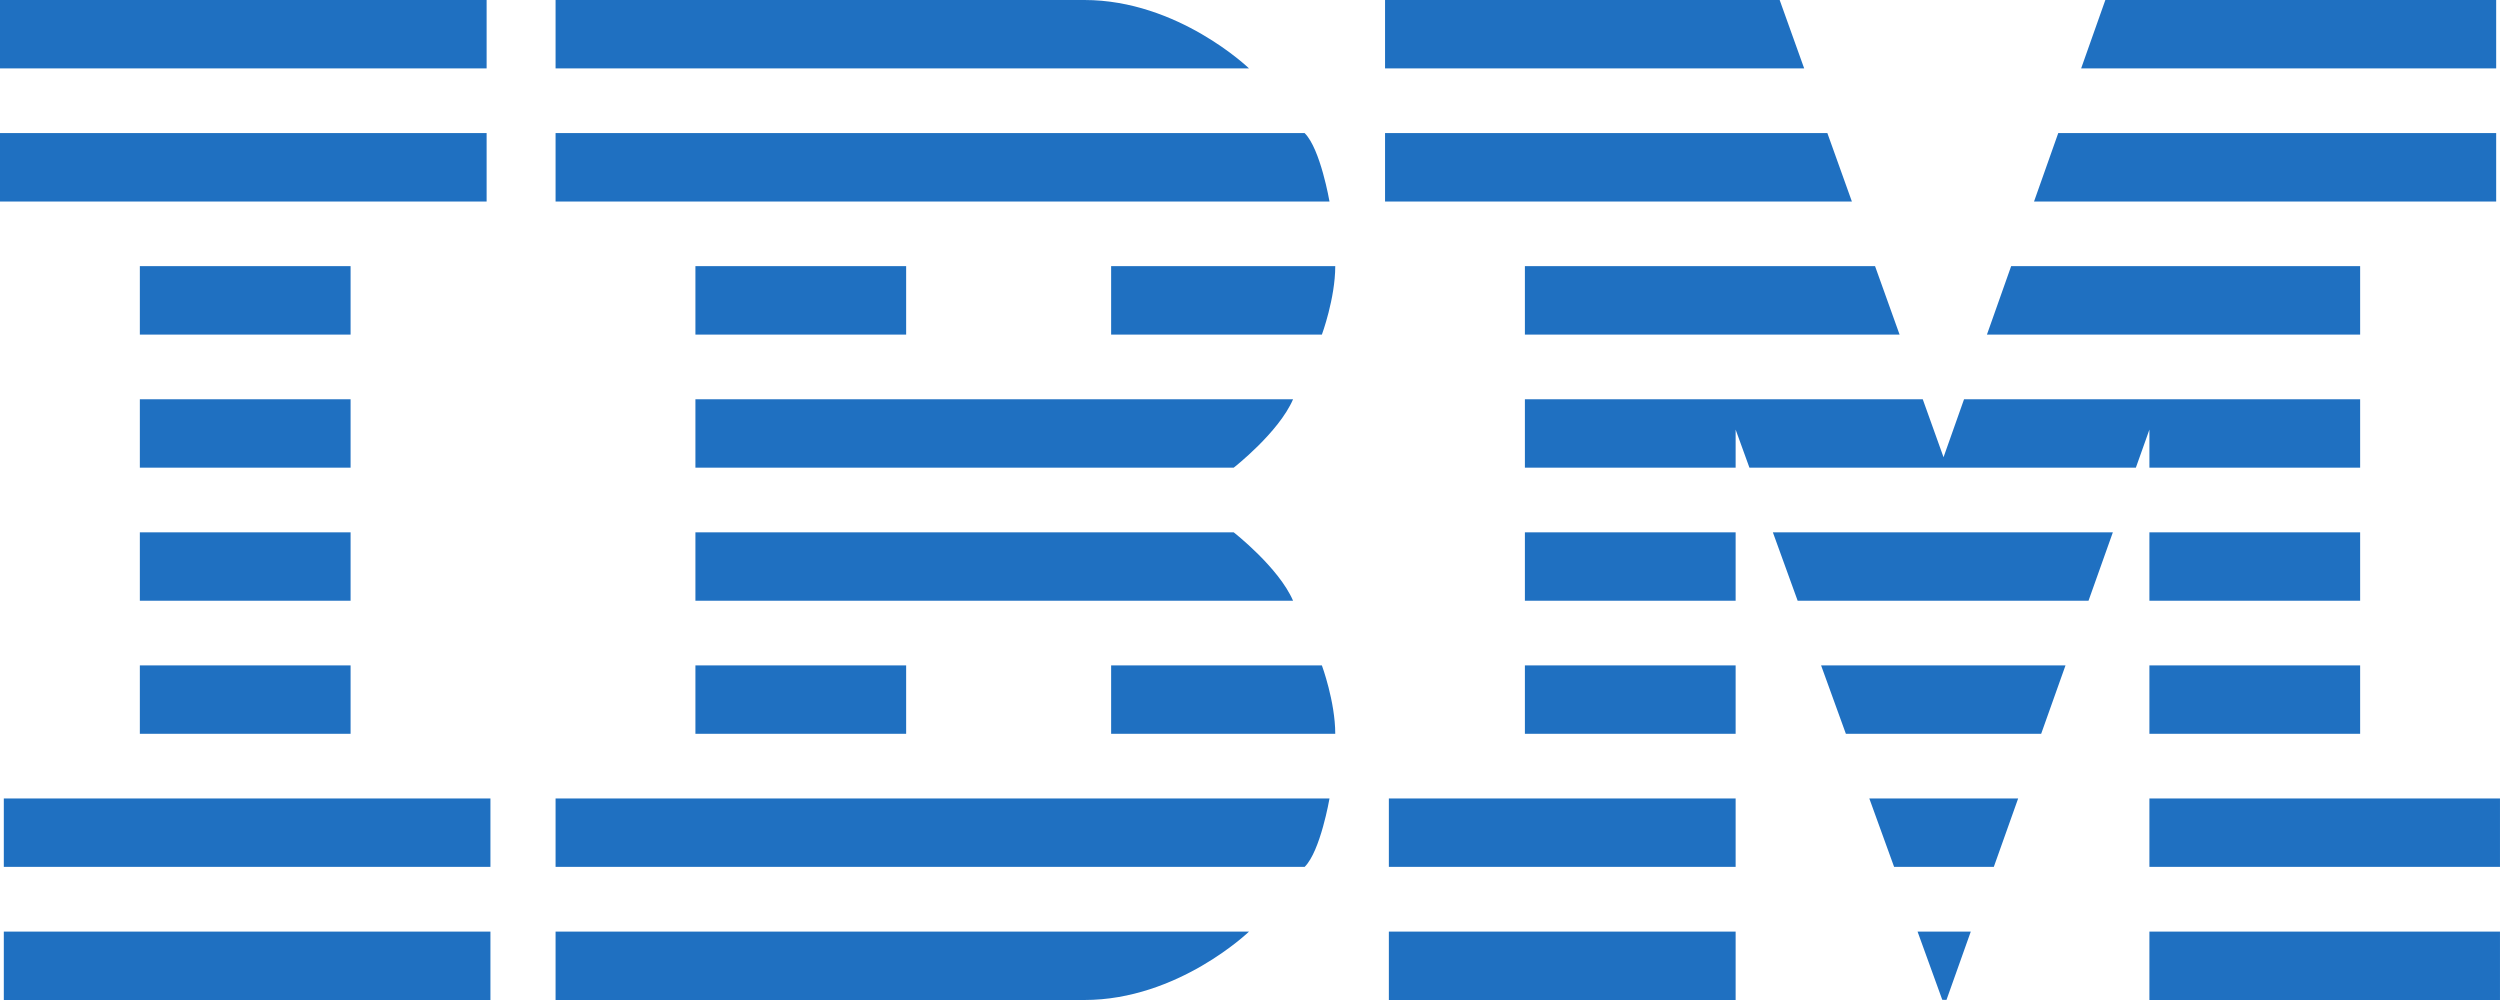
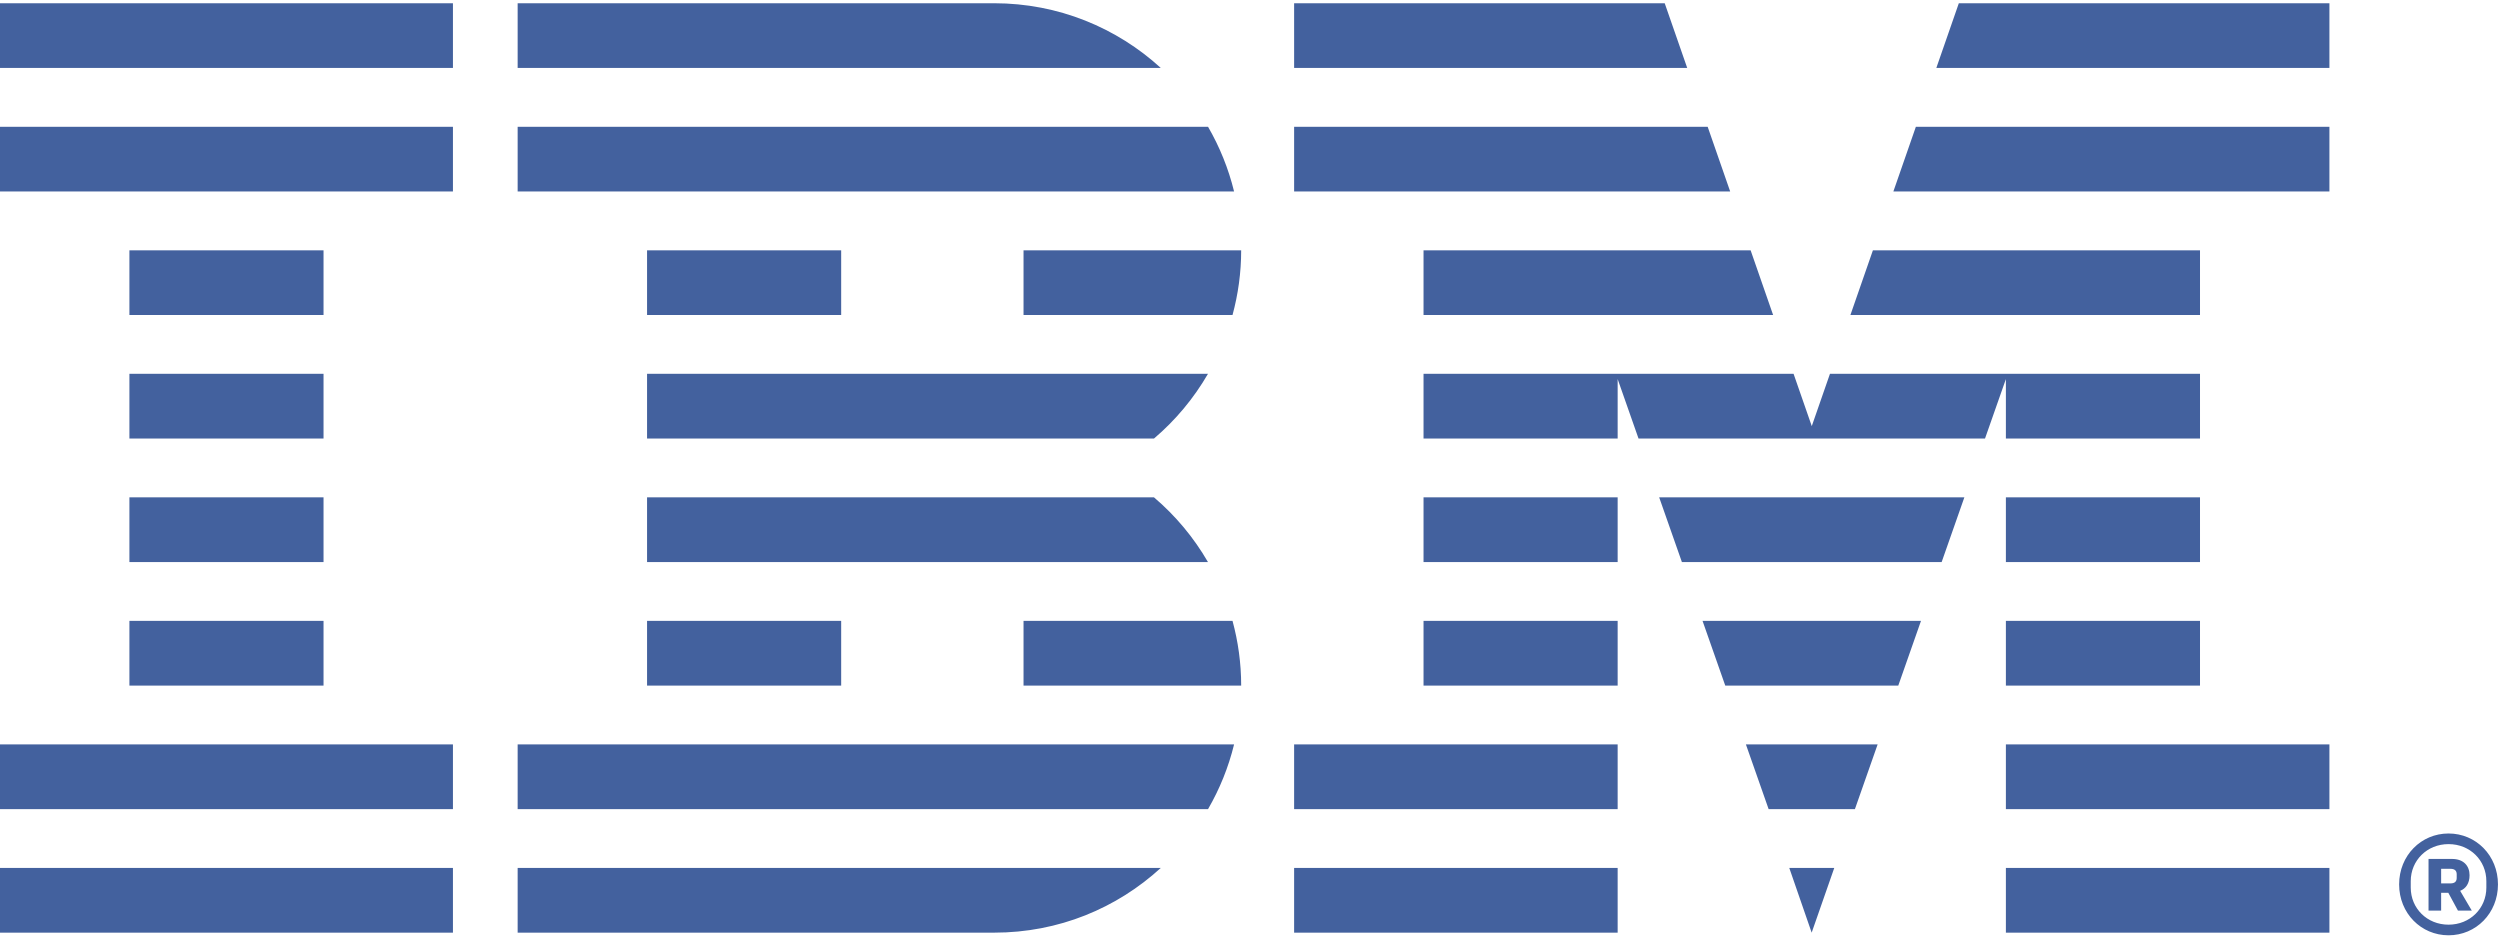
- <svg xmlns="http://www.w3.org/2000/svg" xmlns:xlink="http://www.w3.org/1999/xlink" width="1000" height="400">
-   <clipPath id="b">
-     <path d="M0-1v83h55.937v236H1.523v82h194.65v-82h-55.938V82h54.414V-1zm554.02 1v82h55.938v236h-54.414v82h138.71V171.84l82.656 228.08 1.68.04 81.172-228.12V400h140.23v-82h-55.938V82h54.415V0h-156.33l-64.726 182.89L711.866 0z" />
-     <path id="a" d="M222.23 0v82h55.937v130h215.31v-24.928s18.011-14.042 23.75-27.367l11.523-25.855s5.352-14.472 5.352-27.405l-2.305-25.855s-3.616-21.063-9.922-27.328l-22.266-25.895S471.276 0 433.75 0zm140.23 82h81.992v76H362.46z" />
-     <use transform="matrix(1 0 0 -1 0 400)" xlink:href="#a" />
-   </clipPath>
-   <path fill="none" stroke="#1f70c1" stroke-width="27.37" d="M0 13.683h1030v53.232H0m0 53.232h975v53.242H0v53.222h975v53.222H0m0 53.242h1030v53.242H0" clip-path="url(#b)" />
+ <svg xmlns="http://www.w3.org/2000/svg" width="425px" height="159px" viewBox="0 0 425 159" version="1.1">
+   <g id="IBM_logo_blue60_CMYK" stroke="none" stroke-width="1" fill="none" fill-rule="evenodd">
+     <path d="M416.59,150.178 C417.262,150.178 417.639,149.884 417.639,149.254 L417.639,148.624 C417.639,147.994 417.262,147.7 416.59,147.7 L414.993,147.7 L414.993,150.178 L416.59,150.178 Z M414.993,154.799 L412.85,154.799 L412.85,146.02 L416.842,146.02 C418.816,146.02 419.824,147.196 419.824,148.792 C419.824,150.178 419.194,151.061 418.227,151.439 L420.202,154.799 L417.849,154.799 L416.212,151.775 L414.993,151.775 L414.993,154.799 Z M422.68,150.893 L422.68,149.8 C422.68,146.272 419.908,143.499 416.254,143.499 C412.598,143.499 409.826,146.272 409.826,149.8 L409.826,150.893 C409.826,154.421 412.598,157.194 416.254,157.194 C419.908,157.194 422.68,154.421 422.68,150.893 Z M407.852,150.346 C407.852,145.432 411.591,141.693 416.254,141.693 C420.916,141.693 424.655,145.432 424.655,150.346 C424.655,155.261 420.916,159 416.254,159 C411.591,159 407.852,155.261 407.852,150.346 Z M286.826,11.551 L283,0.551 L220,0.551 L220.001,11.551 L286.826,11.551 Z M294.129,32.551 L290.303,21.551 L220,21.551 L220.001,32.551 L294.129,32.551 Z M341.001,158.551 L396.001,158.551 L396.001,147.551 L341.001,147.551 L341.001,158.551 Z M341.001,137.551 L396.001,137.551 L396.001,126.551 L341.001,126.551 L341.001,137.551 Z M341.001,116.551 L374.001,116.551 L374.001,105.551 L341.001,105.551 L341.001,116.551 Z M341.001,95.551 L374.001,95.551 L374.001,84.551 L341.001,84.551 L341.001,95.551 Z M341.001,74.551 L374.001,74.551 L374.001,63.551 L311.093,63.551 L308.001,72.442 L304.908,63.551 L242,63.551 L242,74.551 L275.001,74.551 L275.001,64.442 L278.549,74.551 L337.452,74.551 L341.001,64.443 L341.001,74.551 Z M374.001,42.551 L318.395,42.551 L314.57,53.551 L374.001,53.551 L374.001,42.551 Z M242,95.551 L275.001,95.551 L275.001,84.551 L242,84.551 L242,95.551 Z M242,116.551 L275.001,116.551 L275.001,105.551 L242,105.551 L242,116.551 Z M220,137.551 L275.001,137.551 L275.001,126.551 L220,126.551 L220,137.551 Z M220,158.551 L275.001,158.551 L275.001,147.551 L220,147.551 L220,158.551 Z M333,0.551 L329.176,11.551 L396.001,11.551 L396.001,0.551 L333,0.551 Z M321.873,32.551 L396.001,32.551 L396.001,21.551 L325.698,21.551 L321.873,32.551 Z M242,53.551 L301.43,53.551 L297.605,42.551 L242,42.551 L242,53.551 Z M285.922,95.551 L330.08,95.551 L333.941,84.551 L282.06,84.551 L285.922,95.551 Z M293.294,116.551 L322.707,116.551 L326.569,105.551 L289.432,105.551 L293.294,116.551 Z M300.666,137.551 L315.335,137.551 L319.196,126.551 L296.804,126.551 L300.666,137.551 Z M307.983,158.551 L311.824,147.551 L304.177,147.551 L307.983,158.551 Z M88,158.551 L169,158.551 C180,158.551 189.864,154.382 197.334,147.551 L88,147.551 L88,158.551 Z M174,105.551 L174,116.551 L211,116.551 C211,112.742 210.479,109.058 209.529,105.551 L174,105.551 Z M110,116.551 L143,116.551 L143,105.551 L110,105.551 L110,116.551 Z M174,53.551 L209.529,53.551 C210.479,50.043 211,46.359 211,42.551 L174,42.551 L174,53.551 Z M110,53.551 L143,53.551 L143,42.551 L110,42.551 L110,53.551 Z M169,0.551 L88,0.551 L88,11.551 L197.333,11.551 C189.864,4.72 179.92,0.551 169,0.551 Z M205.367,21.551 L88,21.551 L88,32.551 L209.793,32.551 C208.837,28.64 207.332,24.947 205.367,21.551 Z M110,63.551 L110,74.551 L196.179,74.551 C199.833,71.445 202.938,67.725 205.355,63.551 L110,63.551 Z M196.179,84.551 L110,84.551 L110,95.551 L205.355,95.551 C202.938,91.377 199.833,87.656 196.179,84.551 Z M88,137.551 L205.367,137.551 C207.332,134.155 208.837,130.462 209.793,126.551 L88,126.551 L88,137.551 Z M0,11.551 L77.001,11.551 L77.001,0.551 L0,0.551 L0,11.551 Z M0,32.551 L77.001,32.551 L77.001,21.551 L0,21.551 L0,32.551 Z M22,53.551 L55,53.551 L55,42.551 L22,42.551 L22,53.551 Z M22,74.551 L55,74.551 L55,63.551 L22,63.551 L22,74.551 Z M22,95.551 L55,95.551 L55,84.551 L22,84.551 L22,95.551 Z M22,116.551 L55,116.551 L55,105.551 L22,105.551 L22,116.551 Z M0,137.551 L77.001,137.551 L77.001,126.551 L0,126.551 L0,137.551 Z M0,158.551 L77.001,158.551 L77.001,147.551 L0,147.551 L0,158.551 Z" id="Fill-1" fill="#43619E" />
+   </g>
</svg>
